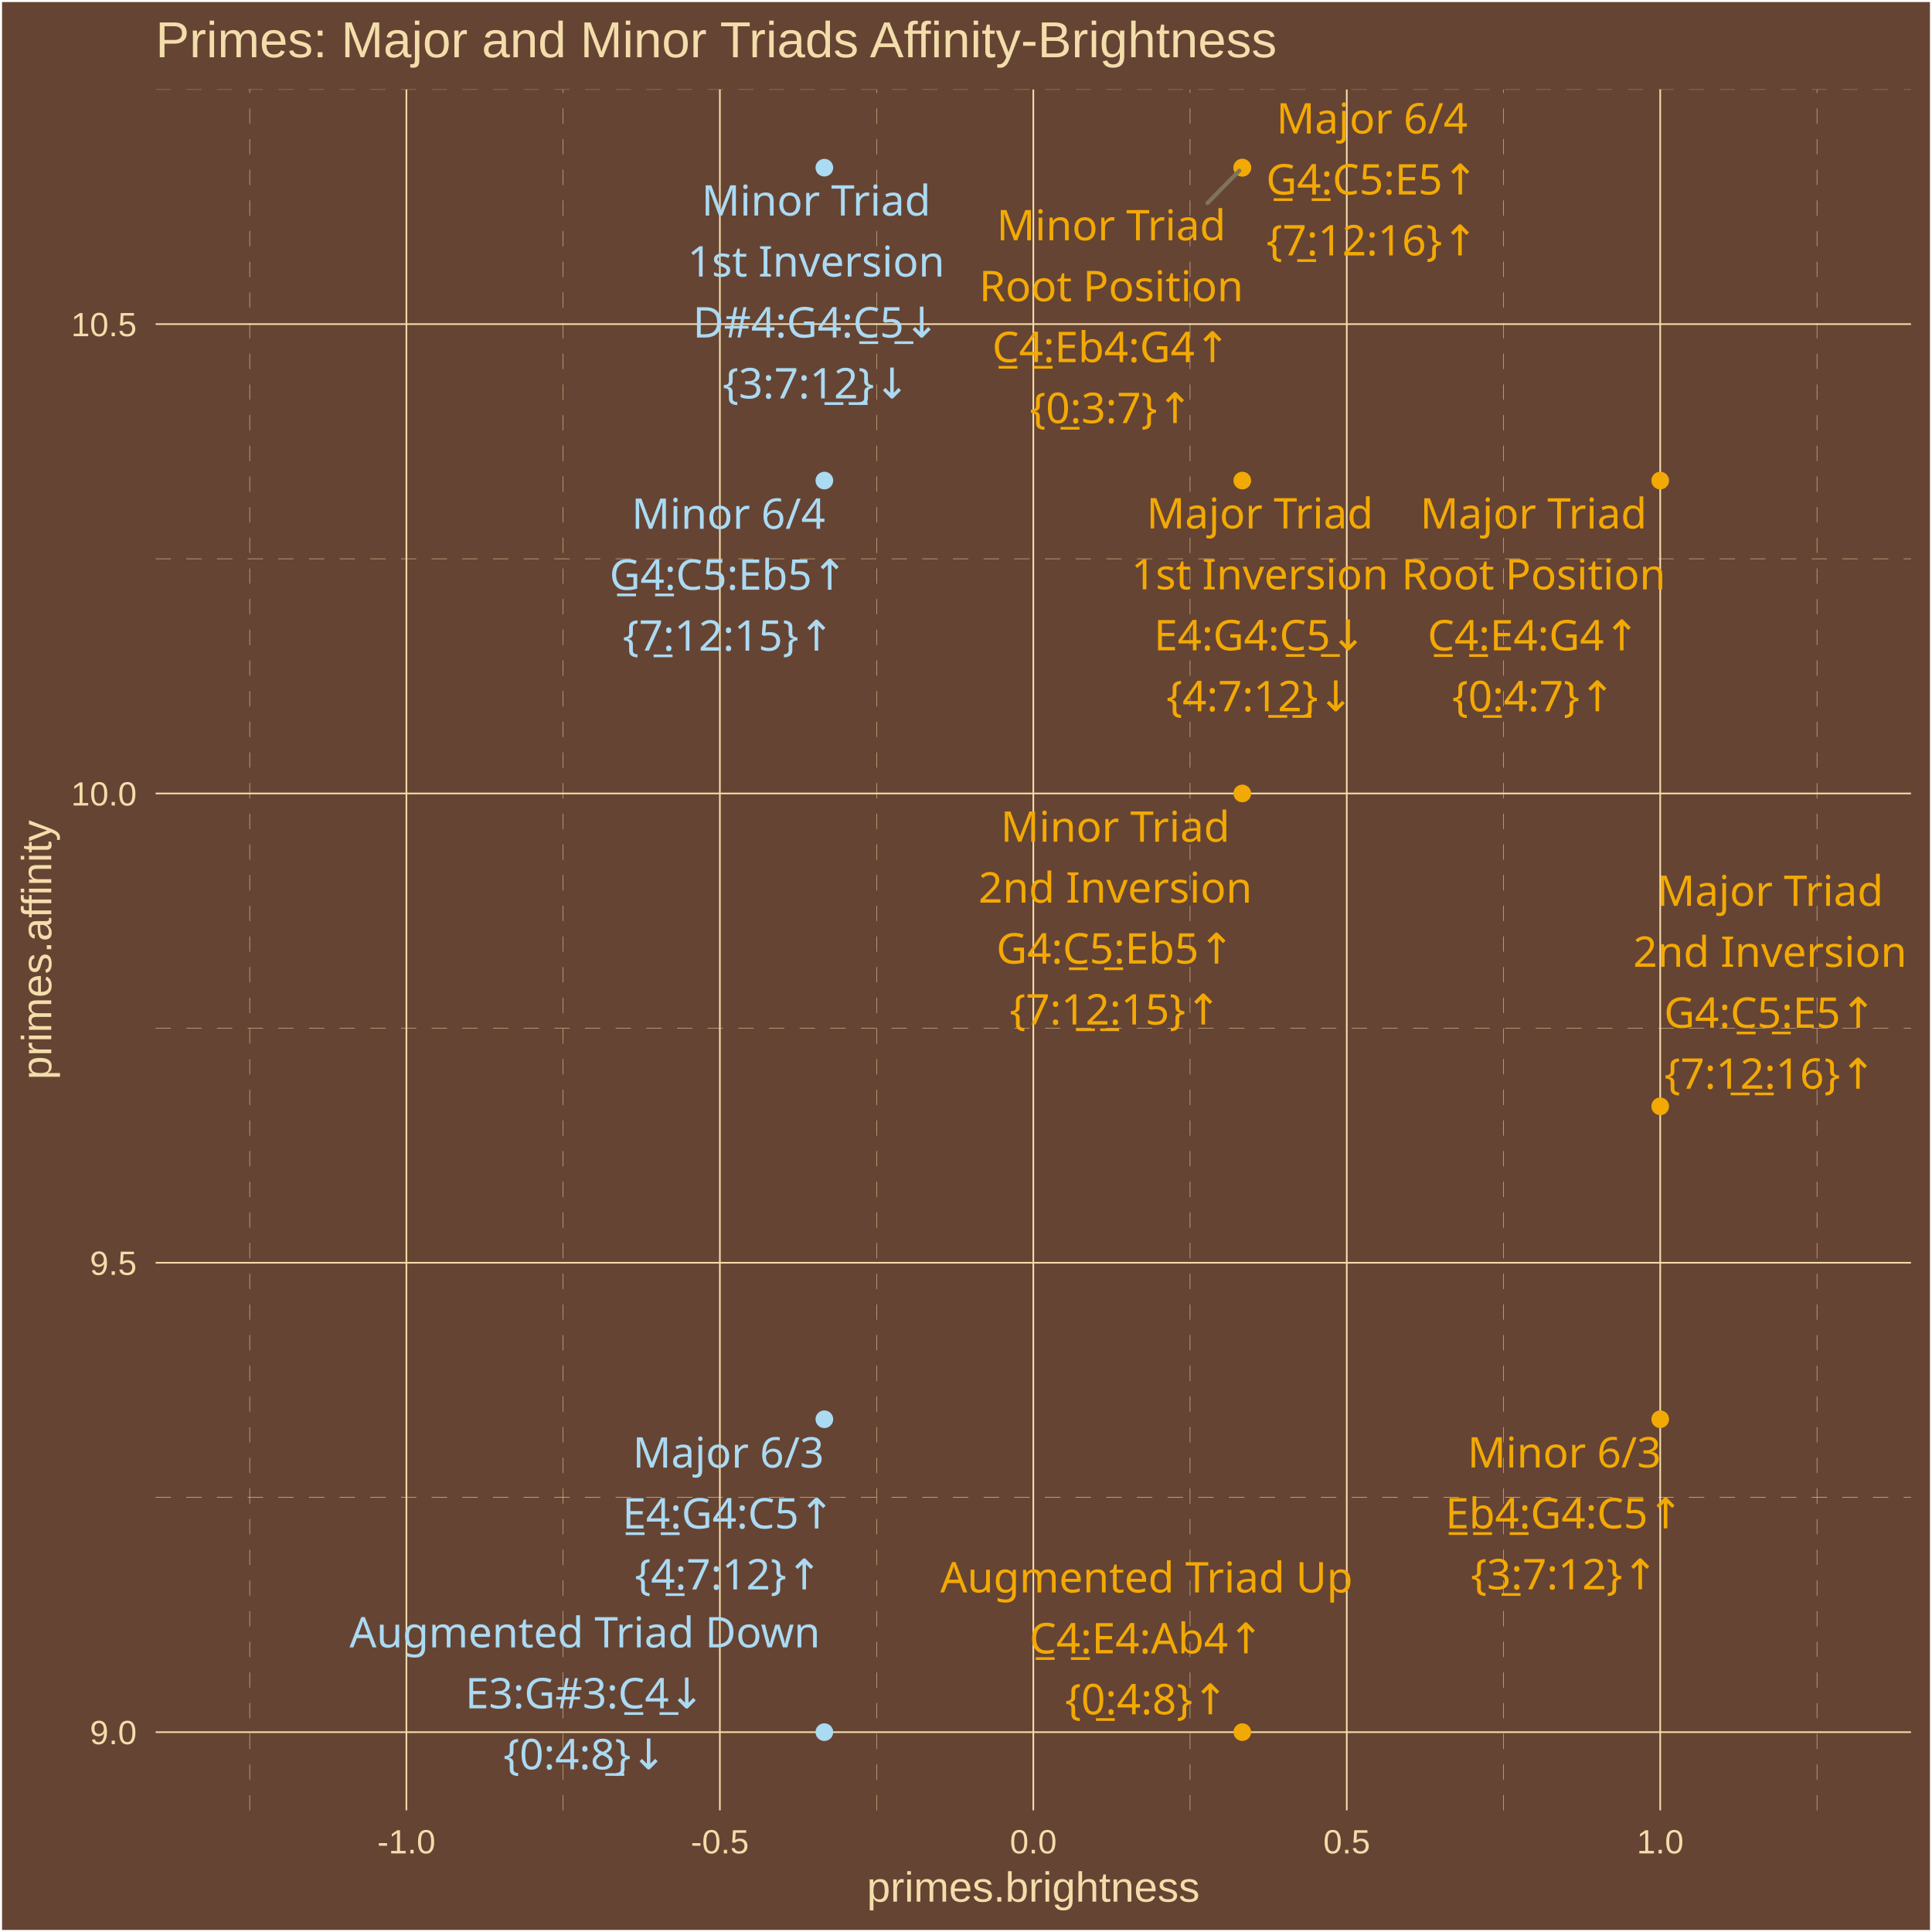
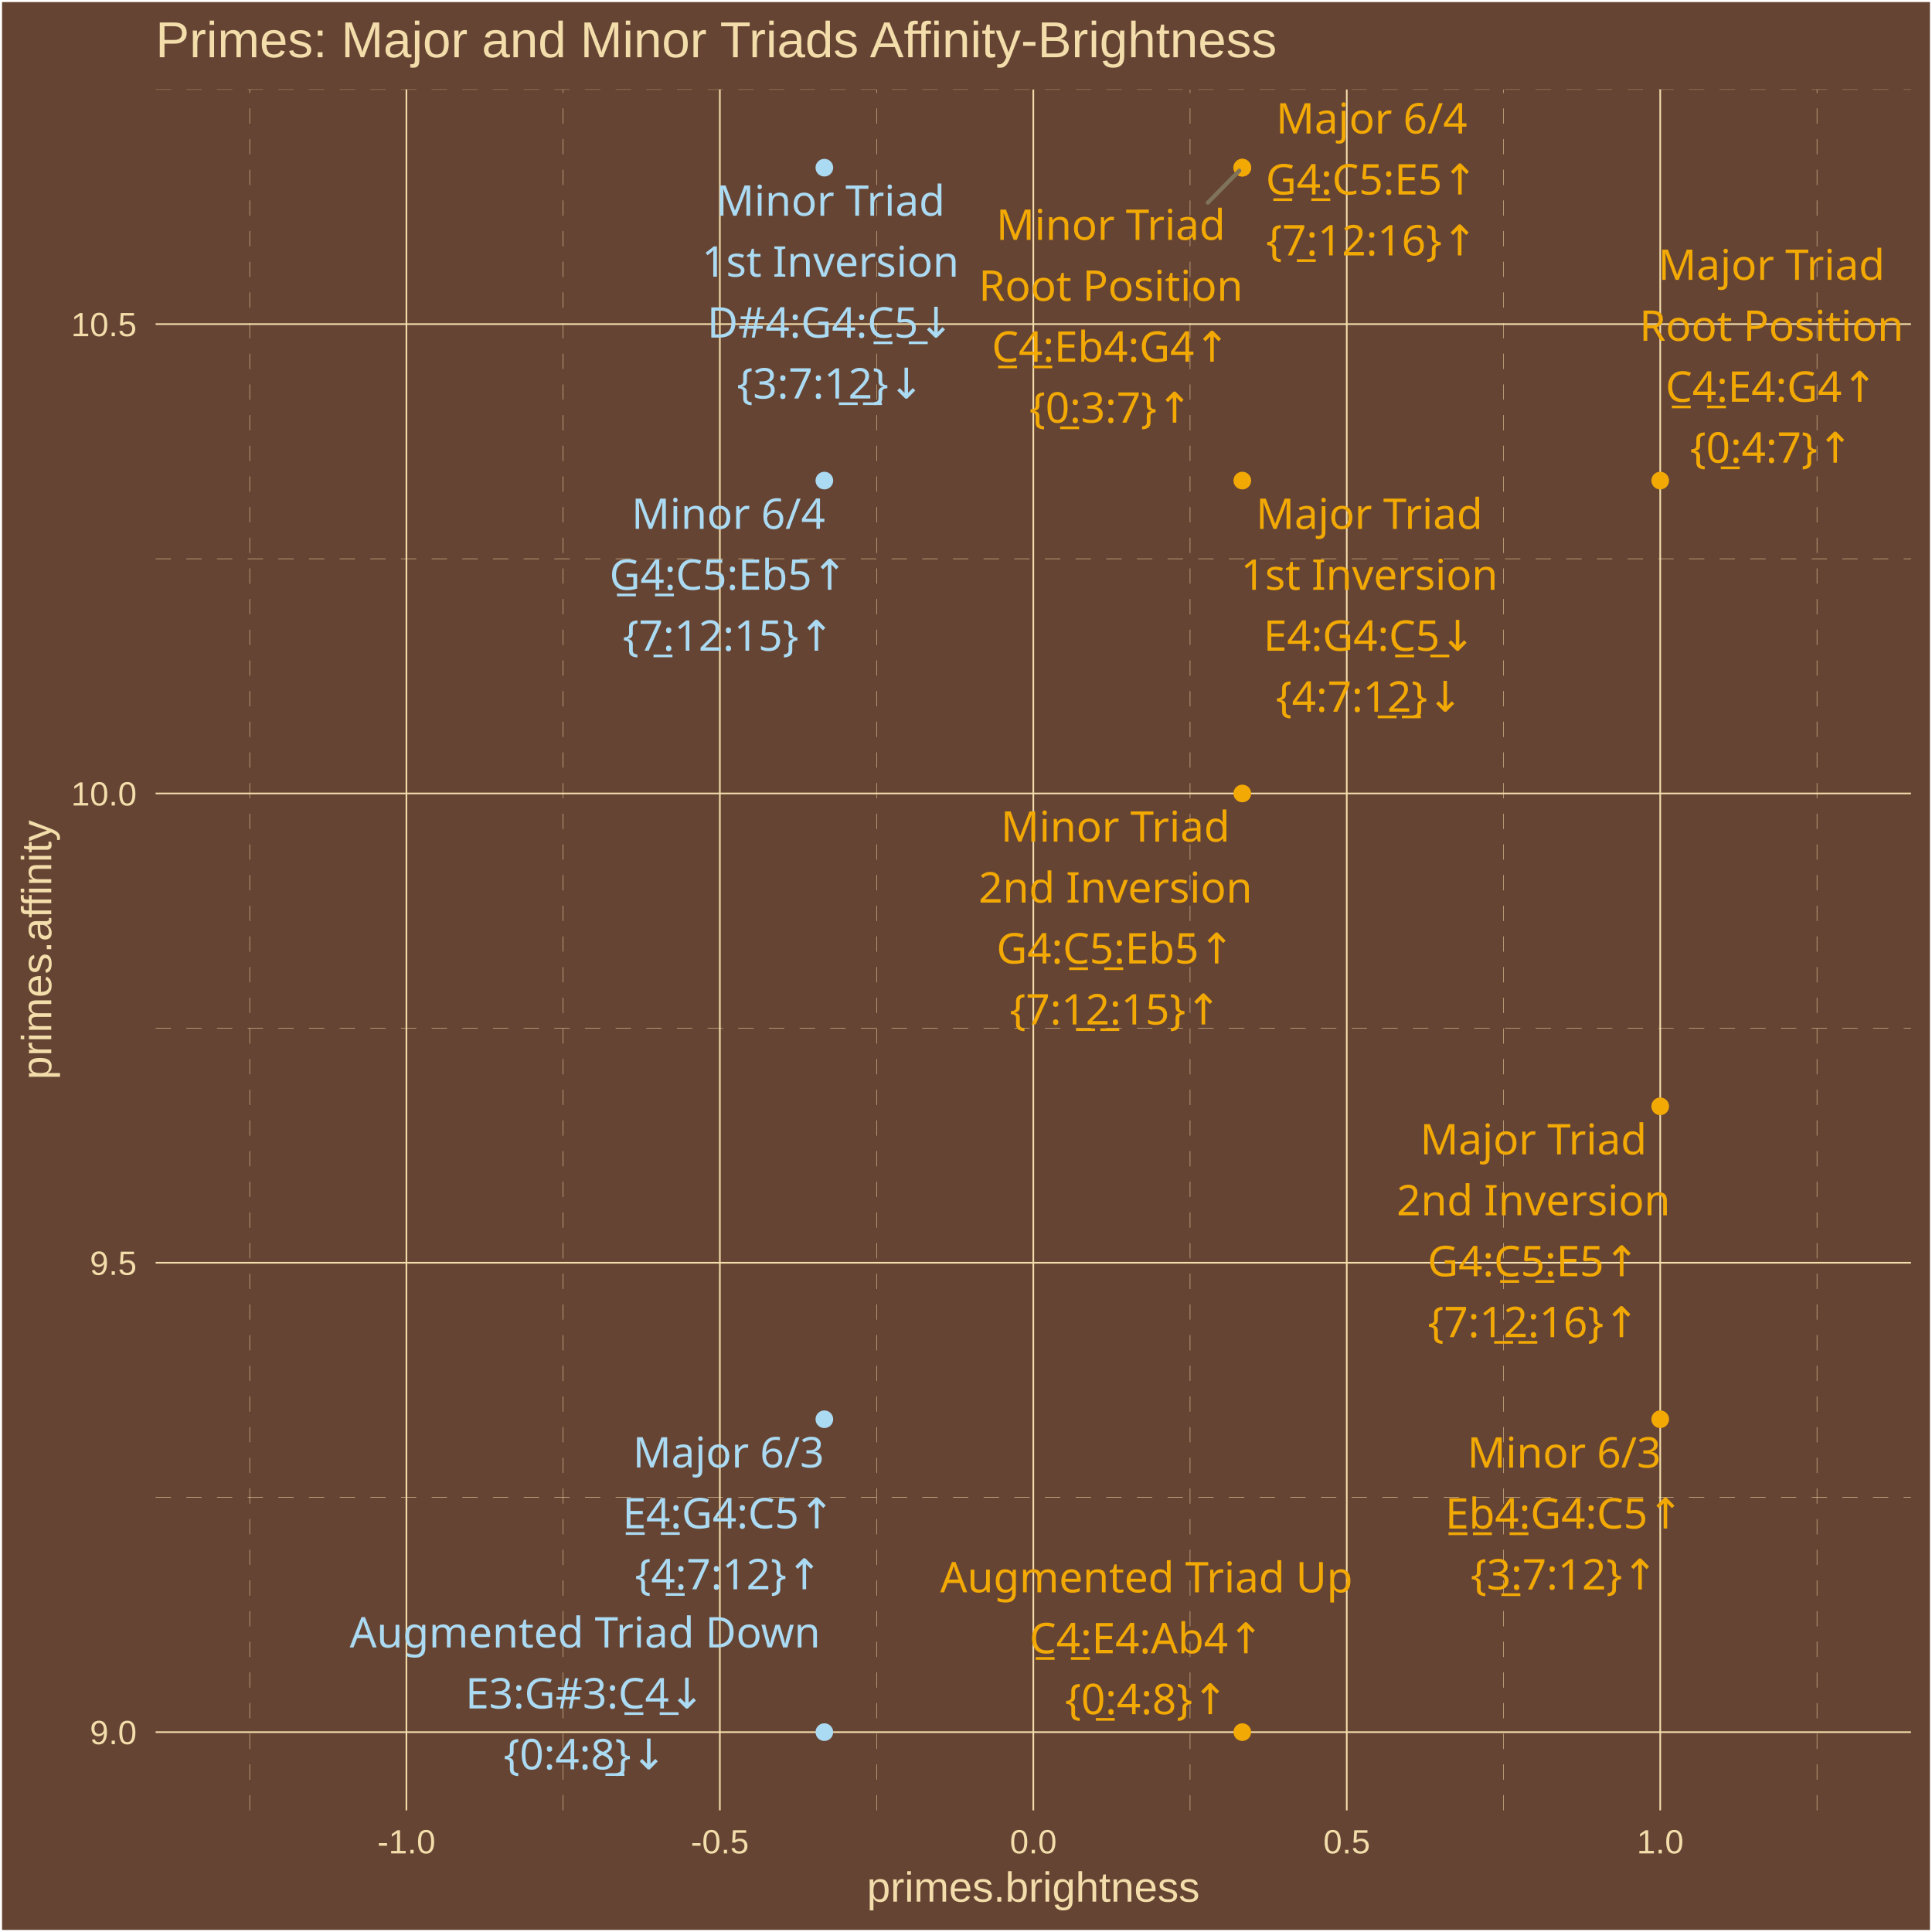
<svg xmlns="http://www.w3.org/2000/svg" class="svglite" width="504.00pt" height="504.00pt" viewBox="0 0 504.00 504.00">
  <defs>
    <style type="text/css">
    .svglite line, .svglite polyline, .svglite polygon, .svglite path, .svglite rect, .svglite circle {
      fill: none;
      stroke: #000000;
      stroke-linecap: round;
      stroke-linejoin: round;
      stroke-miterlimit: 10.00;
    }
    .svglite text {
      white-space: pre;
    }
  </style>
  </defs>
  <rect width="100%" height="100%" style="stroke: none; fill: #664433;" />
  <defs>
    <clipPath id="cpMC4wMHw1MDQuMDB8MC4wMHw1MDQuMDA=">
      <rect x="0.00" y="0.00" width="504.00" height="504.00" />
    </clipPath>
  </defs>
  <g clip-path="url(#cpMC4wMHw1MDQuMDB8MC4wMHw1MDQuMDA=)">
    <rect x="0.00" y="-0" width="504.00" height="504.00" style="stroke-width: 1.07; stroke: #FFFFFF; fill: #664433;" />
  </g>
  <defs>
    <clipPath id="cpNDAuNjB8NDk4LjUyfDIzLjM0fDQ3Mi4yNw==">
      <rect x="40.60" y="23.34" width="457.92" height="448.93" />
    </clipPath>
  </defs>
  <g clip-path="url(#cpNDAuNjB8NDk4LjUyfDIzLjM0fDQ3Mi4yNw==)">
    <rect x="40.60" y="23.34" width="457.92" height="448.93" style="stroke-width: 1.07; stroke: none; fill: #664433;" />
    <polyline points="40.60,390.64 498.52,390.64 " style="stroke-width: 0.11; stroke: #F3DDAB; stroke-dasharray: 4.00,4.00; stroke-linecap: butt;" />
    <polyline points="40.60,268.21 498.52,268.21 " style="stroke-width: 0.11; stroke: #F3DDAB; stroke-dasharray: 4.00,4.00; stroke-linecap: butt;" />
    <polyline points="40.60,145.77 498.52,145.77 " style="stroke-width: 0.11; stroke: #F3DDAB; stroke-dasharray: 4.00,4.00; stroke-linecap: butt;" />
    <polyline points="40.60,23.34 498.52,23.34 " style="stroke-width: 0.11; stroke: #F3DDAB; stroke-dasharray: 4.00,4.00; stroke-linecap: butt;" />
    <polyline points="65.14,472.27 65.14,23.34 " style="stroke-width: 0.11; stroke: #F3DDAB; stroke-dasharray: 4.00,4.00; stroke-linecap: butt;" />
    <polyline points="146.91,472.27 146.91,23.34 " style="stroke-width: 0.11; stroke: #F3DDAB; stroke-dasharray: 4.00,4.00; stroke-linecap: butt;" />
    <polyline points="228.68,472.27 228.68,23.34 " style="stroke-width: 0.11; stroke: #F3DDAB; stroke-dasharray: 4.00,4.00; stroke-linecap: butt;" />
    <polyline points="310.45,472.27 310.45,23.34 " style="stroke-width: 0.11; stroke: #F3DDAB; stroke-dasharray: 4.00,4.00; stroke-linecap: butt;" />
    <polyline points="392.22,472.27 392.22,23.34 " style="stroke-width: 0.11; stroke: #F3DDAB; stroke-dasharray: 4.00,4.00; stroke-linecap: butt;" />
    <polyline points="473.99,472.27 473.99,23.34 " style="stroke-width: 0.11; stroke: #F3DDAB; stroke-dasharray: 4.00,4.00; stroke-linecap: butt;" />
    <polyline points="40.60,451.86 498.52,451.86 " style="stroke-width: 0.43; stroke: #F3DDAB; stroke-linecap: butt;" />
    <polyline points="40.60,329.42 498.52,329.42 " style="stroke-width: 0.43; stroke: #F3DDAB; stroke-linecap: butt;" />
    <polyline points="40.60,206.99 498.52,206.99 " style="stroke-width: 0.43; stroke: #F3DDAB; stroke-linecap: butt;" />
    <polyline points="40.60,84.55 498.52,84.55 " style="stroke-width: 0.43; stroke: #F3DDAB; stroke-linecap: butt;" />
    <polyline points="106.02,472.27 106.02,23.34 " style="stroke-width: 0.43; stroke: #F3DDAB; stroke-linecap: butt;" />
    <polyline points="187.79,472.27 187.79,23.34 " style="stroke-width: 0.43; stroke: #F3DDAB; stroke-linecap: butt;" />
    <polyline points="269.56,472.27 269.56,23.34 " style="stroke-width: 0.43; stroke: #F3DDAB; stroke-linecap: butt;" />
    <polyline points="351.33,472.27 351.33,23.34 " style="stroke-width: 0.43; stroke: #F3DDAB; stroke-linecap: butt;" />
    <polyline points="433.10,472.27 433.10,23.34 " style="stroke-width: 0.43; stroke: #F3DDAB; stroke-linecap: butt;" />
    <circle cx="433.10" cy="125.37" r="1.95" style="stroke-width: 0.71; stroke: #F3A904; fill: #F3A904;" />
    <circle cx="324.08" cy="125.37" r="1.95" style="stroke-width: 0.71; stroke: #F3A904; fill: #F3A904;" />
    <circle cx="433.10" cy="288.61" r="1.95" style="stroke-width: 0.71; stroke: #F3A904; fill: #F3A904;" />
    <circle cx="215.05" cy="370.24" r="1.95" style="stroke-width: 0.71; stroke: #ABDAF3; fill: #ABDAF3;" />
    <circle cx="324.08" cy="43.74" r="1.95" style="stroke-width: 0.71; stroke: #F3A904; fill: #F3A904;" />
    <circle cx="324.08" cy="451.86" r="1.95" style="stroke-width: 0.71; stroke: #F3A904; fill: #F3A904;" />
    <circle cx="215.05" cy="451.86" r="1.95" style="stroke-width: 0.71; stroke: #ABDAF3; fill: #ABDAF3;" />
    <circle cx="324.08" cy="43.74" r="1.95" style="stroke-width: 0.71; stroke: #F3A904; fill: #F3A904;" />
    <circle cx="215.05" cy="43.74" r="1.95" style="stroke-width: 0.71; stroke: #ABDAF3; fill: #ABDAF3;" />
    <circle cx="324.08" cy="206.99" r="1.95" style="stroke-width: 0.71; stroke: #F3A904; fill: #F3A904;" />
    <circle cx="433.10" cy="370.24" r="1.95" style="stroke-width: 0.71; stroke: #F3A904; fill: #F3A904;" />
    <circle cx="215.05" cy="125.37" r="1.95" style="stroke-width: 0.71; stroke: #ABDAF3; fill: #ABDAF3;" />
-     <line x1="314.99" y1="52.98" x2="323.29" y2="44.54" style="stroke-width: 1.07; stroke: #7F745A;" />
-     <text x="400.05" y="137.87" text-anchor="middle" style="font-size: 11.04px;fill: #F3A904; font-family: &quot;Arial Unicode MS&quot;;" textLength="55.77px" lengthAdjust="spacingAndGlyphs">Major Triad</text>
-     <text x="400.05" y="153.77" text-anchor="middle" style="font-size: 11.04px;fill: #F3A904; font-family: &quot;Arial Unicode MS&quot;;" textLength="65.61px" lengthAdjust="spacingAndGlyphs">Root Position</text>
-     <text x="400.05" y="169.67" text-anchor="middle" style="font-size: 11.04px;fill: #F3A904; font-family: &quot;Arial Unicode MS&quot;;" textLength="56.30px" lengthAdjust="spacingAndGlyphs">C̲4̲:E4:G4↑</text>
-     <text x="400.05" y="185.56" text-anchor="middle" style="font-size: 11.04px;fill: #F3A904; font-family: &quot;Arial Unicode MS&quot;;" textLength="39.77px" lengthAdjust="spacingAndGlyphs">{0̲:4:7}↑</text>
-     <text x="328.67" y="137.85" text-anchor="middle" style="font-size: 11.04px;fill: #F3A904; font-family: &quot;Arial Unicode MS&quot;;" textLength="55.77px" lengthAdjust="spacingAndGlyphs">Major Triad</text>
-     <text x="328.67" y="153.75" text-anchor="middle" style="font-size: 11.04px;fill: #F3A904; font-family: &quot;Arial Unicode MS&quot;;" textLength="62.54px" lengthAdjust="spacingAndGlyphs">1st Inversion</text>
-     <text x="328.67" y="169.65" text-anchor="middle" style="font-size: 11.04px;fill: #F3A904; font-family: &quot;Arial Unicode MS&quot;;" textLength="56.30px" lengthAdjust="spacingAndGlyphs">E4:G4:C̲5̲↓</text>
-     <text x="328.67" y="185.54" text-anchor="middle" style="font-size: 11.04px;fill: #F3A904; font-family: &quot;Arial Unicode MS&quot;;" textLength="45.91px" lengthAdjust="spacingAndGlyphs">{4:7:1̲2̲}↓</text>
-     <text x="461.73" y="236.32" text-anchor="middle" style="font-size: 11.04px;fill: #F3A904; font-family: &quot;Arial Unicode MS&quot;;" textLength="55.77px" lengthAdjust="spacingAndGlyphs">Major Triad</text>
-     <text x="461.73" y="252.22" text-anchor="middle" style="font-size: 11.04px;fill: #F3A904; font-family: &quot;Arial Unicode MS&quot;;" textLength="66.23px" lengthAdjust="spacingAndGlyphs">2nd Inversion</text>
-     <text x="461.73" y="268.12" text-anchor="middle" style="font-size: 11.04px;fill: #F3A904; font-family: &quot;Arial Unicode MS&quot;;" textLength="56.30px" lengthAdjust="spacingAndGlyphs">G4:C̲5̲:E5↑</text>
-     <text x="461.73" y="284.02" text-anchor="middle" style="font-size: 11.04px;fill: #F3A904; font-family: &quot;Arial Unicode MS&quot;;" textLength="52.04px" lengthAdjust="spacingAndGlyphs">{7:1̲2̲:16}↑</text>
-     <text x="190.01" y="382.85" text-anchor="middle" style="font-size: 11.04px;fill: #ABDAF3; font-family: &quot;Arial Unicode MS&quot;;" textLength="45.98px" lengthAdjust="spacingAndGlyphs">Major 6/3</text>
-     <text x="190.01" y="398.74" text-anchor="middle" style="font-size: 11.04px;fill: #ABDAF3; font-family: &quot;Arial Unicode MS&quot;;" textLength="56.30px" lengthAdjust="spacingAndGlyphs">E̲4̲:G4:C5↑</text>
-     <text x="190.01" y="414.64" text-anchor="middle" style="font-size: 11.04px;fill: #ABDAF3; font-family: &quot;Arial Unicode MS&quot;;" textLength="45.91px" lengthAdjust="spacingAndGlyphs">{4̲:7:12}↑</text>
-     <text x="357.92" y="34.83" text-anchor="middle" style="font-size: 11.04px;fill: #F3A904; font-family: &quot;Arial Unicode MS&quot;;" textLength="45.98px" lengthAdjust="spacingAndGlyphs">Major 6/4</text>
-     <text x="357.92" y="50.73" text-anchor="middle" style="font-size: 11.04px;fill: #F3A904; font-family: &quot;Arial Unicode MS&quot;;" textLength="56.30px" lengthAdjust="spacingAndGlyphs">G̲4̲:C5:E5↑</text>
-     <text x="357.92" y="66.63" text-anchor="middle" style="font-size: 11.04px;fill: #F3A904; font-family: &quot;Arial Unicode MS&quot;;" textLength="52.04px" lengthAdjust="spacingAndGlyphs">{7̲:12:16}↑</text>
-     <text x="299.09" y="415.42" text-anchor="middle" style="font-size: 11.04px;fill: #F3A904; font-family: &quot;Arial Unicode MS&quot;;" textLength="101.78px" lengthAdjust="spacingAndGlyphs">Augmented Triad Up</text>
-     <text x="299.09" y="431.32" text-anchor="middle" style="font-size: 11.04px;fill: #F3A904; font-family: &quot;Arial Unicode MS&quot;;" textLength="61.21px" lengthAdjust="spacingAndGlyphs">C̲4̲:E4:Ab4↑</text>
-     <text x="299.09" y="447.22" text-anchor="middle" style="font-size: 11.04px;fill: #F3A904; font-family: &quot;Arial Unicode MS&quot;;" textLength="39.77px" lengthAdjust="spacingAndGlyphs">{0̲:4:8}↑</text>
-     <text x="152.57" y="429.76" text-anchor="middle" style="font-size: 11.04px;fill: #ABDAF3; font-family: &quot;Arial Unicode MS&quot;;" textLength="115.88px" lengthAdjust="spacingAndGlyphs">Augmented Triad Down</text>
-     <text x="152.57" y="445.66" text-anchor="middle" style="font-size: 11.04px;fill: #ABDAF3; font-family: &quot;Arial Unicode MS&quot;;" textLength="62.44px" lengthAdjust="spacingAndGlyphs">E3:G#3:C̲4̲↓</text>
-     <text x="152.57" y="461.56" text-anchor="middle" style="font-size: 11.04px;fill: #ABDAF3; font-family: &quot;Arial Unicode MS&quot;;" textLength="39.77px" lengthAdjust="spacingAndGlyphs">{0:4:8̲}↓</text>
-     <text x="289.88" y="62.68" text-anchor="middle" style="font-size: 11.04px;fill: #F3A904; font-family: &quot;Arial Unicode MS&quot;;" textLength="55.77px" lengthAdjust="spacingAndGlyphs">Minor Triad</text>
-     <text x="289.88" y="78.58" text-anchor="middle" style="font-size: 11.04px;fill: #F3A904; font-family: &quot;Arial Unicode MS&quot;;" textLength="65.61px" lengthAdjust="spacingAndGlyphs">Root Position</text>
-     <text x="289.88" y="94.47" text-anchor="middle" style="font-size: 11.04px;fill: #F3A904; font-family: &quot;Arial Unicode MS&quot;;" textLength="62.44px" lengthAdjust="spacingAndGlyphs">C̲4̲:Eb4:G4↑</text>
-     <text x="289.88" y="110.37" text-anchor="middle" style="font-size: 11.04px;fill: #F3A904; font-family: &quot;Arial Unicode MS&quot;;" textLength="39.77px" lengthAdjust="spacingAndGlyphs">{0̲:3:7}↑</text>
-     <text x="212.90" y="56.24" text-anchor="middle" style="font-size: 11.04px;fill: #ABDAF3; font-family: &quot;Arial Unicode MS&quot;;" textLength="55.77px" lengthAdjust="spacingAndGlyphs">Minor Triad</text>
-     <text x="212.90" y="72.14" text-anchor="middle" style="font-size: 11.04px;fill: #ABDAF3; font-family: &quot;Arial Unicode MS&quot;;" textLength="62.54px" lengthAdjust="spacingAndGlyphs">1st Inversion</text>
-     <text x="212.90" y="88.04" text-anchor="middle" style="font-size: 11.04px;fill: #ABDAF3; font-family: &quot;Arial Unicode MS&quot;;" textLength="63.04px" lengthAdjust="spacingAndGlyphs">D#4:G4:C̲5̲↓</text>
-     <text x="212.90" y="103.93" text-anchor="middle" style="font-size: 11.04px;fill: #ABDAF3; font-family: &quot;Arial Unicode MS&quot;;" textLength="45.91px" lengthAdjust="spacingAndGlyphs">{3:7:1̲2̲}↓</text>
-     <text x="290.94" y="219.58" text-anchor="middle" style="font-size: 11.04px;fill: #F3A904; font-family: &quot;Arial Unicode MS&quot;;" textLength="55.77px" lengthAdjust="spacingAndGlyphs">Minor Triad</text>
-     <text x="290.94" y="235.47" text-anchor="middle" style="font-size: 11.04px;fill: #F3A904; font-family: &quot;Arial Unicode MS&quot;;" textLength="66.23px" lengthAdjust="spacingAndGlyphs">2nd Inversion</text>
-     <text x="290.94" y="251.37" text-anchor="middle" style="font-size: 11.04px;fill: #F3A904; font-family: &quot;Arial Unicode MS&quot;;" textLength="62.44px" lengthAdjust="spacingAndGlyphs">G4:C̲5̲:Eb5↑</text>
-     <text x="290.94" y="267.27" text-anchor="middle" style="font-size: 11.04px;fill: #F3A904; font-family: &quot;Arial Unicode MS&quot;;" textLength="52.04px" lengthAdjust="spacingAndGlyphs">{7:1̲2̲:15}↑</text>
-     <text x="408.09" y="382.82" text-anchor="middle" style="font-size: 11.04px;fill: #F3A904; font-family: &quot;Arial Unicode MS&quot;;" textLength="45.98px" lengthAdjust="spacingAndGlyphs">Minor 6/3</text>
-     <text x="408.09" y="398.71" text-anchor="middle" style="font-size: 11.04px;fill: #F3A904; font-family: &quot;Arial Unicode MS&quot;;" textLength="62.44px" lengthAdjust="spacingAndGlyphs">E̲b̲4̲:G4:C5↑</text>
-     <text x="408.09" y="414.61" text-anchor="middle" style="font-size: 11.04px;fill: #F3A904; font-family: &quot;Arial Unicode MS&quot;;" textLength="45.91px" lengthAdjust="spacingAndGlyphs">{3̲:7:12}↑</text>
-     <text x="190.03" y="137.95" text-anchor="middle" style="font-size: 11.04px;fill: #ABDAF3; font-family: &quot;Arial Unicode MS&quot;;" textLength="45.98px" lengthAdjust="spacingAndGlyphs">Minor 6/4</text>
-     <text x="190.03" y="153.85" text-anchor="middle" style="font-size: 11.04px;fill: #ABDAF3; font-family: &quot;Arial Unicode MS&quot;;" textLength="62.44px" lengthAdjust="spacingAndGlyphs">G̲4̲:C5:Eb5↑</text>
-     <text x="190.03" y="169.74" text-anchor="middle" style="font-size: 11.04px;fill: #ABDAF3; font-family: &quot;Arial Unicode MS&quot;;" textLength="52.04px" lengthAdjust="spacingAndGlyphs">{7̲:12:15}↑</text>
+     <line x1="315.09" y1="52.87" x2="323.29" y2="44.54" style="stroke-width: 1.07; stroke: #7F745A;" />
+     <text x="462.12" y="73.01" text-anchor="middle" style="font-size: 11.04px;fill: #F3A904; font-family: &quot;Arial Unicode MS&quot;;" textLength="55.77px" lengthAdjust="spacingAndGlyphs">Major Triad</text>
+     <text x="462.12" y="88.91" text-anchor="middle" style="font-size: 11.04px;fill: #F3A904; font-family: &quot;Arial Unicode MS&quot;;" textLength="65.61px" lengthAdjust="spacingAndGlyphs">Root Position</text>
+     <text x="462.12" y="104.81" text-anchor="middle" style="font-size: 11.04px;fill: #F3A904; font-family: &quot;Arial Unicode MS&quot;;" textLength="56.30px" lengthAdjust="spacingAndGlyphs">C̲4̲:E4:G4↑</text>
+     <text x="462.12" y="120.70" text-anchor="middle" style="font-size: 11.04px;fill: #F3A904; font-family: &quot;Arial Unicode MS&quot;;" textLength="39.77px" lengthAdjust="spacingAndGlyphs">{0̲:4:7}↑</text>
+     <text x="357.22" y="137.97" text-anchor="middle" style="font-size: 11.04px;fill: #F3A904; font-family: &quot;Arial Unicode MS&quot;;" textLength="55.77px" lengthAdjust="spacingAndGlyphs">Major Triad</text>
+     <text x="357.22" y="153.86" text-anchor="middle" style="font-size: 11.04px;fill: #F3A904; font-family: &quot;Arial Unicode MS&quot;;" textLength="62.54px" lengthAdjust="spacingAndGlyphs">1st Inversion</text>
+     <text x="357.22" y="169.76" text-anchor="middle" style="font-size: 11.04px;fill: #F3A904; font-family: &quot;Arial Unicode MS&quot;;" textLength="56.30px" lengthAdjust="spacingAndGlyphs">E4:G4:C̲5̲↓</text>
+     <text x="357.22" y="185.66" text-anchor="middle" style="font-size: 11.04px;fill: #F3A904; font-family: &quot;Arial Unicode MS&quot;;" textLength="45.91px" lengthAdjust="spacingAndGlyphs">{4:7:1̲2̲}↓</text>
+     <text x="400.03" y="301.14" text-anchor="middle" style="font-size: 11.04px;fill: #F3A904; font-family: &quot;Arial Unicode MS&quot;;" textLength="55.77px" lengthAdjust="spacingAndGlyphs">Major Triad</text>
+     <text x="400.03" y="317.04" text-anchor="middle" style="font-size: 11.04px;fill: #F3A904; font-family: &quot;Arial Unicode MS&quot;;" textLength="66.23px" lengthAdjust="spacingAndGlyphs">2nd Inversion</text>
+     <text x="400.03" y="332.94" text-anchor="middle" style="font-size: 11.04px;fill: #F3A904; font-family: &quot;Arial Unicode MS&quot;;" textLength="56.30px" lengthAdjust="spacingAndGlyphs">G4:C̲5̲:E5↑</text>
+     <text x="400.03" y="348.83" text-anchor="middle" style="font-size: 11.04px;fill: #F3A904; font-family: &quot;Arial Unicode MS&quot;;" textLength="52.04px" lengthAdjust="spacingAndGlyphs">{7:1̲2̲:16}↑</text>
+     <text x="190.04" y="382.81" text-anchor="middle" style="font-size: 11.04px;fill: #ABDAF3; font-family: &quot;Arial Unicode MS&quot;;" textLength="45.98px" lengthAdjust="spacingAndGlyphs">Major 6/3</text>
+     <text x="190.04" y="398.70" text-anchor="middle" style="font-size: 11.04px;fill: #ABDAF3; font-family: &quot;Arial Unicode MS&quot;;" textLength="56.30px" lengthAdjust="spacingAndGlyphs">E̲4̲:G4:C5↑</text>
+     <text x="190.04" y="414.60" text-anchor="middle" style="font-size: 11.04px;fill: #ABDAF3; font-family: &quot;Arial Unicode MS&quot;;" textLength="45.91px" lengthAdjust="spacingAndGlyphs">{4̲:7:12}↑</text>
+     <text x="357.83" y="34.83" text-anchor="middle" style="font-size: 11.04px;fill: #F3A904; font-family: &quot;Arial Unicode MS&quot;;" textLength="45.98px" lengthAdjust="spacingAndGlyphs">Major 6/4</text>
+     <text x="357.83" y="50.73" text-anchor="middle" style="font-size: 11.04px;fill: #F3A904; font-family: &quot;Arial Unicode MS&quot;;" textLength="56.30px" lengthAdjust="spacingAndGlyphs">G̲4̲:C5:E5↑</text>
+     <text x="357.83" y="66.63" text-anchor="middle" style="font-size: 11.04px;fill: #F3A904; font-family: &quot;Arial Unicode MS&quot;;" textLength="52.04px" lengthAdjust="spacingAndGlyphs">{7̲:12:16}↑</text>
+     <text x="299.08" y="415.39" text-anchor="middle" style="font-size: 11.04px;fill: #F3A904; font-family: &quot;Arial Unicode MS&quot;;" textLength="101.78px" lengthAdjust="spacingAndGlyphs">Augmented Triad Up</text>
+     <text x="299.08" y="431.29" text-anchor="middle" style="font-size: 11.04px;fill: #F3A904; font-family: &quot;Arial Unicode MS&quot;;" textLength="61.21px" lengthAdjust="spacingAndGlyphs">C̲4̲:E4:Ab4↑</text>
+     <text x="299.08" y="447.18" text-anchor="middle" style="font-size: 11.04px;fill: #F3A904; font-family: &quot;Arial Unicode MS&quot;;" textLength="39.77px" lengthAdjust="spacingAndGlyphs">{0̲:4:8}↑</text>
+     <text x="152.61" y="429.78" text-anchor="middle" style="font-size: 11.04px;fill: #ABDAF3; font-family: &quot;Arial Unicode MS&quot;;" textLength="115.88px" lengthAdjust="spacingAndGlyphs">Augmented Triad Down</text>
+     <text x="152.61" y="445.68" text-anchor="middle" style="font-size: 11.04px;fill: #ABDAF3; font-family: &quot;Arial Unicode MS&quot;;" textLength="62.44px" lengthAdjust="spacingAndGlyphs">E3:G#3:C̲4̲↓</text>
+     <text x="152.61" y="461.57" text-anchor="middle" style="font-size: 11.04px;fill: #ABDAF3; font-family: &quot;Arial Unicode MS&quot;;" textLength="39.77px" lengthAdjust="spacingAndGlyphs">{0:4:8̲}↓</text>
+     <text x="289.77" y="62.57" text-anchor="middle" style="font-size: 11.04px;fill: #F3A904; font-family: &quot;Arial Unicode MS&quot;;" textLength="55.77px" lengthAdjust="spacingAndGlyphs">Minor Triad</text>
+     <text x="289.77" y="78.47" text-anchor="middle" style="font-size: 11.04px;fill: #F3A904; font-family: &quot;Arial Unicode MS&quot;;" textLength="65.61px" lengthAdjust="spacingAndGlyphs">Root Position</text>
+     <text x="289.77" y="94.37" text-anchor="middle" style="font-size: 11.04px;fill: #F3A904; font-family: &quot;Arial Unicode MS&quot;;" textLength="62.44px" lengthAdjust="spacingAndGlyphs">C̲4̲:Eb4:G4↑</text>
+     <text x="289.77" y="110.26" text-anchor="middle" style="font-size: 11.04px;fill: #F3A904; font-family: &quot;Arial Unicode MS&quot;;" textLength="39.77px" lengthAdjust="spacingAndGlyphs">{0̲:3:7}↑</text>
+     <text x="216.63" y="56.27" text-anchor="middle" style="font-size: 11.04px;fill: #ABDAF3; font-family: &quot;Arial Unicode MS&quot;;" textLength="55.77px" lengthAdjust="spacingAndGlyphs">Minor Triad</text>
+     <text x="216.63" y="72.17" text-anchor="middle" style="font-size: 11.04px;fill: #ABDAF3; font-family: &quot;Arial Unicode MS&quot;;" textLength="62.54px" lengthAdjust="spacingAndGlyphs">1st Inversion</text>
+     <text x="216.63" y="88.07" text-anchor="middle" style="font-size: 11.04px;fill: #ABDAF3; font-family: &quot;Arial Unicode MS&quot;;" textLength="63.04px" lengthAdjust="spacingAndGlyphs">D#4:G4:C̲5̲↓</text>
+     <text x="216.63" y="103.96" text-anchor="middle" style="font-size: 11.04px;fill: #ABDAF3; font-family: &quot;Arial Unicode MS&quot;;" textLength="45.91px" lengthAdjust="spacingAndGlyphs">{3:7:1̲2̲}↓</text>
+     <text x="290.97" y="219.55" text-anchor="middle" style="font-size: 11.04px;fill: #F3A904; font-family: &quot;Arial Unicode MS&quot;;" textLength="55.77px" lengthAdjust="spacingAndGlyphs">Minor Triad</text>
+     <text x="290.97" y="235.45" text-anchor="middle" style="font-size: 11.04px;fill: #F3A904; font-family: &quot;Arial Unicode MS&quot;;" textLength="66.23px" lengthAdjust="spacingAndGlyphs">2nd Inversion</text>
+     <text x="290.97" y="251.35" text-anchor="middle" style="font-size: 11.04px;fill: #F3A904; font-family: &quot;Arial Unicode MS&quot;;" textLength="62.44px" lengthAdjust="spacingAndGlyphs">G4:C̲5̲:Eb5↑</text>
+     <text x="290.97" y="267.25" text-anchor="middle" style="font-size: 11.04px;fill: #F3A904; font-family: &quot;Arial Unicode MS&quot;;" textLength="52.04px" lengthAdjust="spacingAndGlyphs">{7:1̲2̲:15}↑</text>
+     <text x="408.05" y="382.85" text-anchor="middle" style="font-size: 11.04px;fill: #F3A904; font-family: &quot;Arial Unicode MS&quot;;" textLength="45.98px" lengthAdjust="spacingAndGlyphs">Minor 6/3</text>
+     <text x="408.05" y="398.75" text-anchor="middle" style="font-size: 11.04px;fill: #F3A904; font-family: &quot;Arial Unicode MS&quot;;" textLength="62.44px" lengthAdjust="spacingAndGlyphs">E̲b̲4̲:G4:C5↑</text>
+     <text x="408.05" y="414.65" text-anchor="middle" style="font-size: 11.04px;fill: #F3A904; font-family: &quot;Arial Unicode MS&quot;;" textLength="45.91px" lengthAdjust="spacingAndGlyphs">{3̲:7:12}↑</text>
+     <text x="190.01" y="137.96" text-anchor="middle" style="font-size: 11.04px;fill: #ABDAF3; font-family: &quot;Arial Unicode MS&quot;;" textLength="45.98px" lengthAdjust="spacingAndGlyphs">Minor 6/4</text>
+     <text x="190.01" y="153.85" text-anchor="middle" style="font-size: 11.04px;fill: #ABDAF3; font-family: &quot;Arial Unicode MS&quot;;" textLength="62.44px" lengthAdjust="spacingAndGlyphs">G̲4̲:C5:Eb5↑</text>
+     <text x="190.01" y="169.75" text-anchor="middle" style="font-size: 11.04px;fill: #ABDAF3; font-family: &quot;Arial Unicode MS&quot;;" textLength="52.04px" lengthAdjust="spacingAndGlyphs">{7̲:12:15}↑</text>
  </g>
  <g clip-path="url(#cpMC4wMHw1MDQuMDB8MC4wMHw1MDQuMDA=)">
    <text x="35.67" y="455.01" text-anchor="end" style="font-size: 8.80px;fill: #F3DDAB; font-family: &quot;Arial&quot;;" textLength="12.23px" lengthAdjust="spacingAndGlyphs">9.0</text>
    <text x="35.67" y="332.58" text-anchor="end" style="font-size: 8.80px;fill: #F3DDAB; font-family: &quot;Arial&quot;;" textLength="12.23px" lengthAdjust="spacingAndGlyphs">9.5</text>
    <text x="35.67" y="210.14" text-anchor="end" style="font-size: 8.80px;fill: #F3DDAB; font-family: &quot;Arial&quot;;" textLength="17.13px" lengthAdjust="spacingAndGlyphs">10.0</text>
    <text x="35.67" y="87.71" text-anchor="end" style="font-size: 8.80px;fill: #F3DDAB; font-family: &quot;Arial&quot;;" textLength="17.13px" lengthAdjust="spacingAndGlyphs">10.5</text>
    <text x="106.02" y="483.50" text-anchor="middle" style="font-size: 8.80px;fill: #F3DDAB; font-family: &quot;Arial&quot;;" textLength="15.16px" lengthAdjust="spacingAndGlyphs">-1.0</text>
    <text x="187.79" y="483.50" text-anchor="middle" style="font-size: 8.80px;fill: #F3DDAB; font-family: &quot;Arial&quot;;" textLength="15.16px" lengthAdjust="spacingAndGlyphs">-0.5</text>
    <text x="269.56" y="483.50" text-anchor="middle" style="font-size: 8.80px;fill: #F3DDAB; font-family: &quot;Arial&quot;;" textLength="12.23px" lengthAdjust="spacingAndGlyphs">0.0</text>
    <text x="351.33" y="483.50" text-anchor="middle" style="font-size: 8.80px;fill: #F3DDAB; font-family: &quot;Arial&quot;;" textLength="12.23px" lengthAdjust="spacingAndGlyphs">0.5</text>
    <text x="433.10" y="483.50" text-anchor="middle" style="font-size: 8.80px;fill: #F3DDAB; font-family: &quot;Arial&quot;;" textLength="12.23px" lengthAdjust="spacingAndGlyphs">1.0</text>
    <text x="269.56" y="496.09" text-anchor="middle" style="font-size: 11.00px;fill: #F3DDAB; font-family: &quot;Arial&quot;;" textLength="86.82px" lengthAdjust="spacingAndGlyphs">primes.brightness</text>
    <text transform="translate(13.37,247.80) rotate(-90)" text-anchor="middle" style="font-size: 11.00px;fill: #F3DDAB; font-family: &quot;Arial&quot;;" textLength="67.85px" lengthAdjust="spacingAndGlyphs">primes.affinity</text>
    <text x="40.60" y="14.94" style="font-size: 13.20px;fill: #F3DDAB; font-family: &quot;Arial&quot;;" textLength="293.95px" lengthAdjust="spacingAndGlyphs">Primes: Major and Minor Triads Affinity-Brightness</text>
  </g>
</svg>
